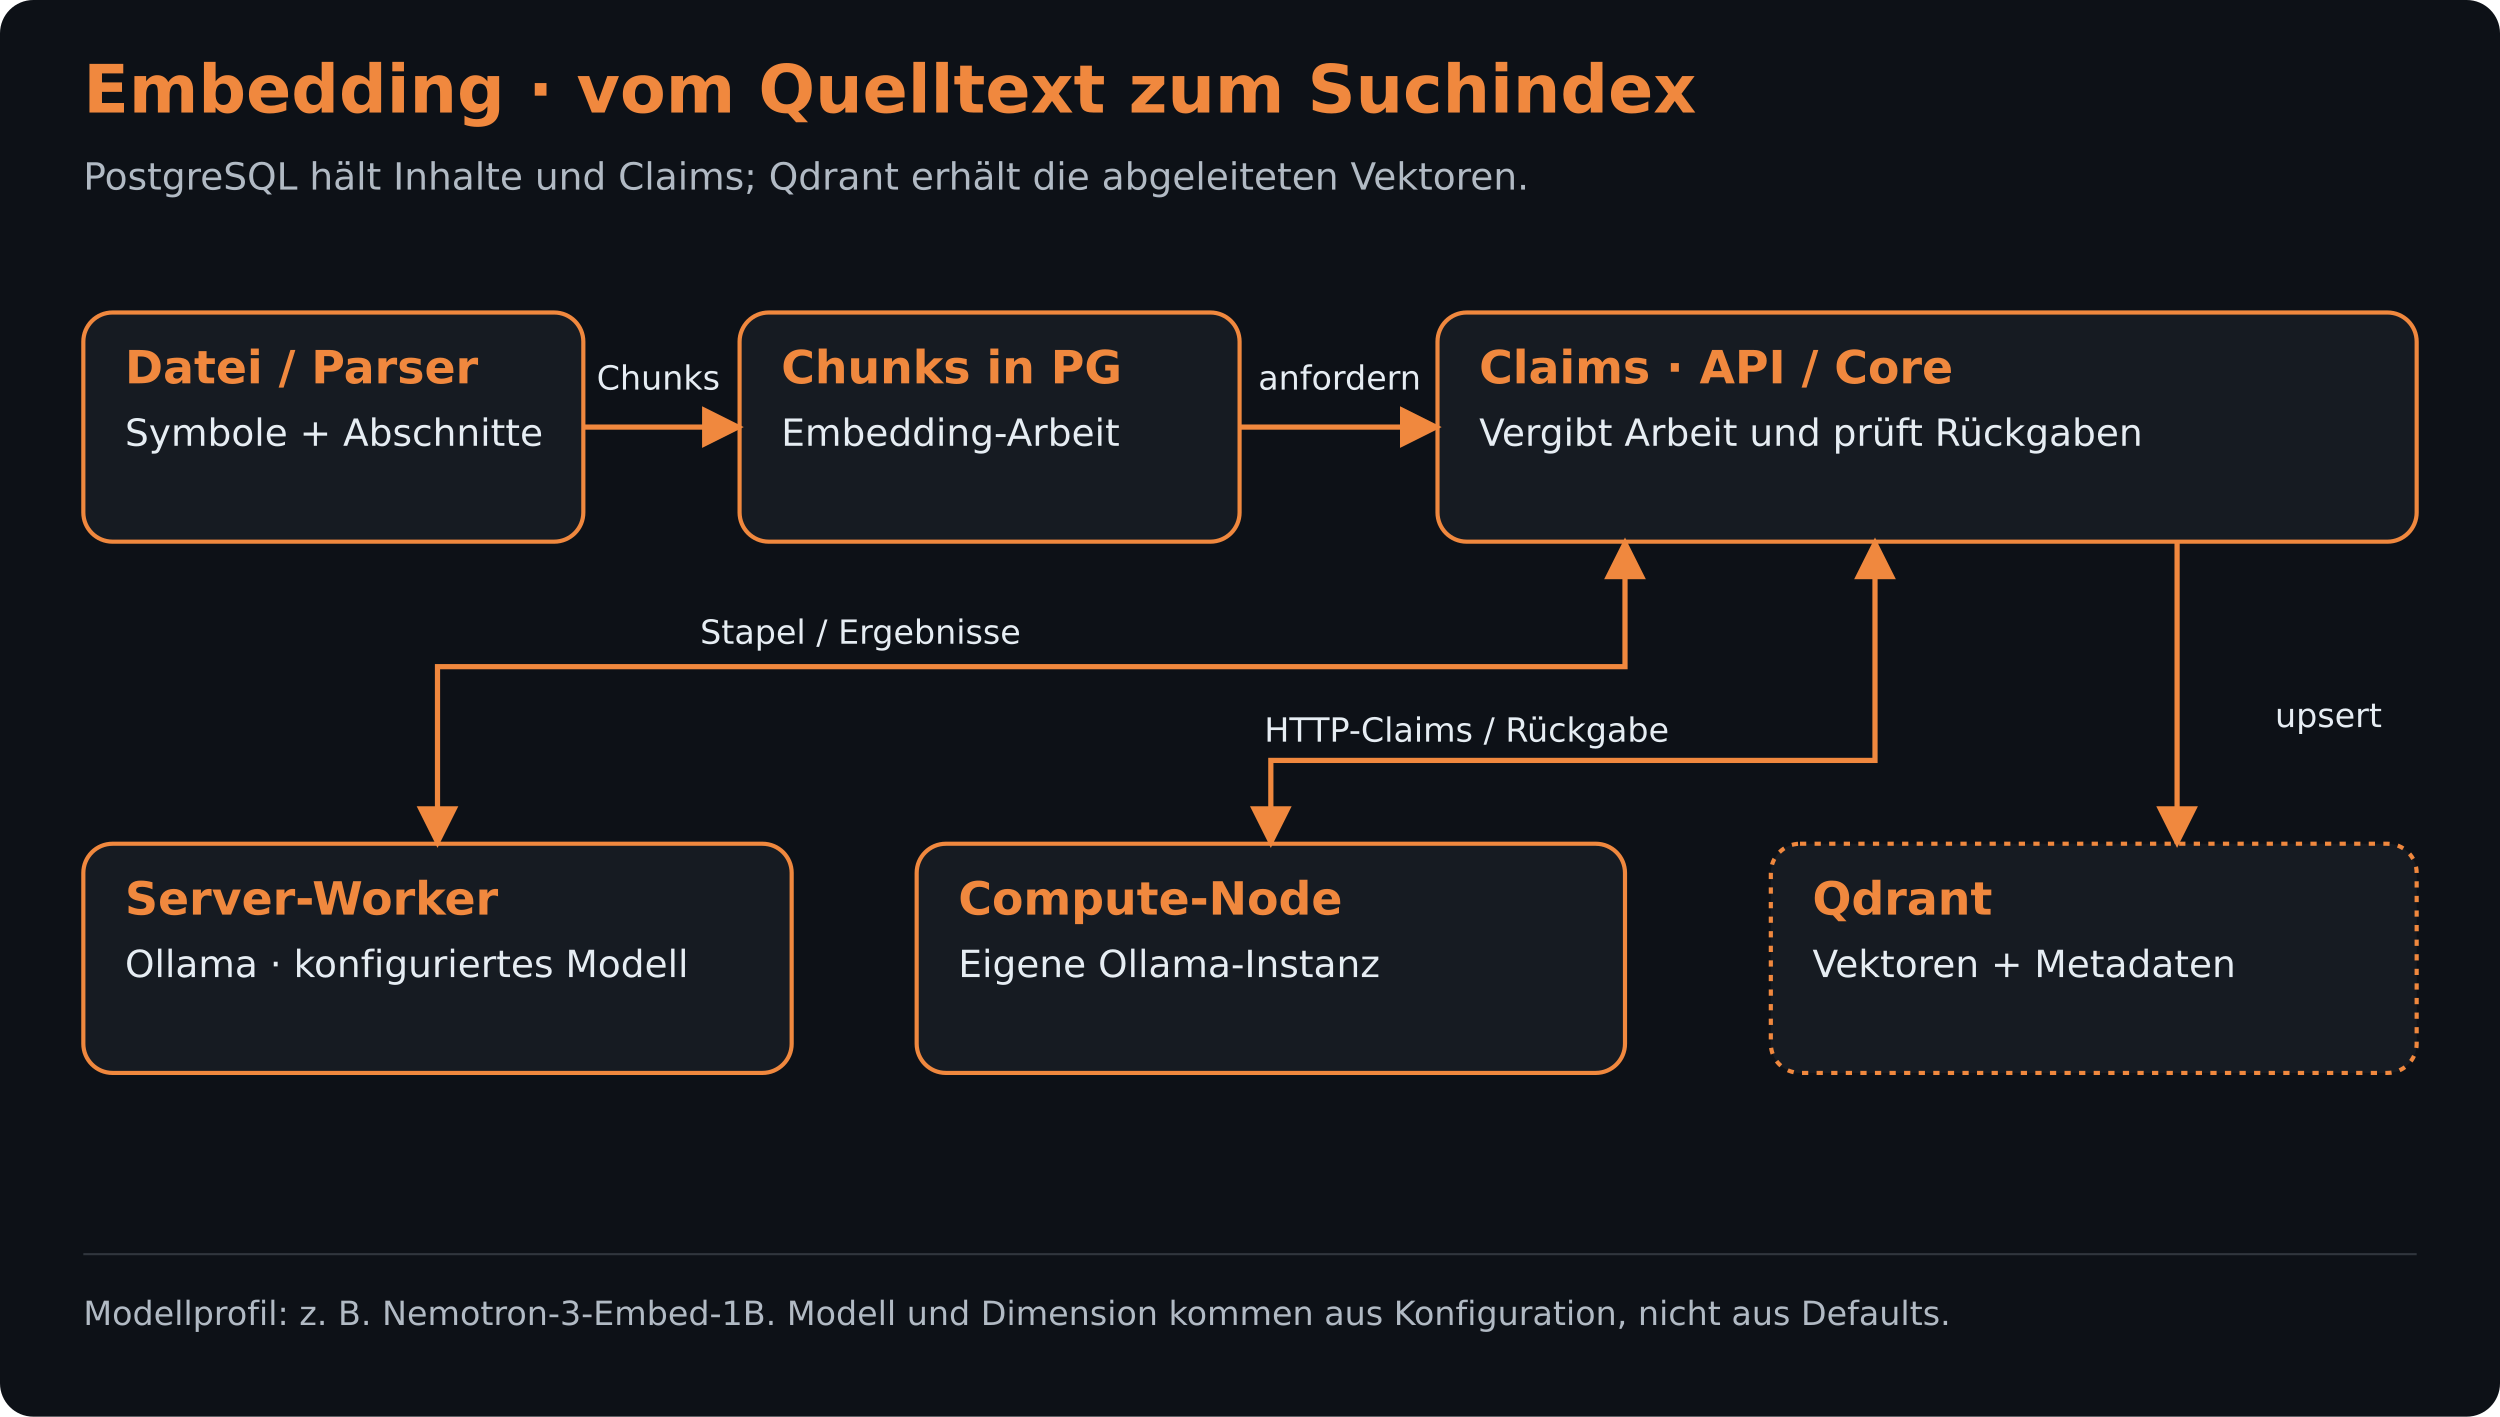
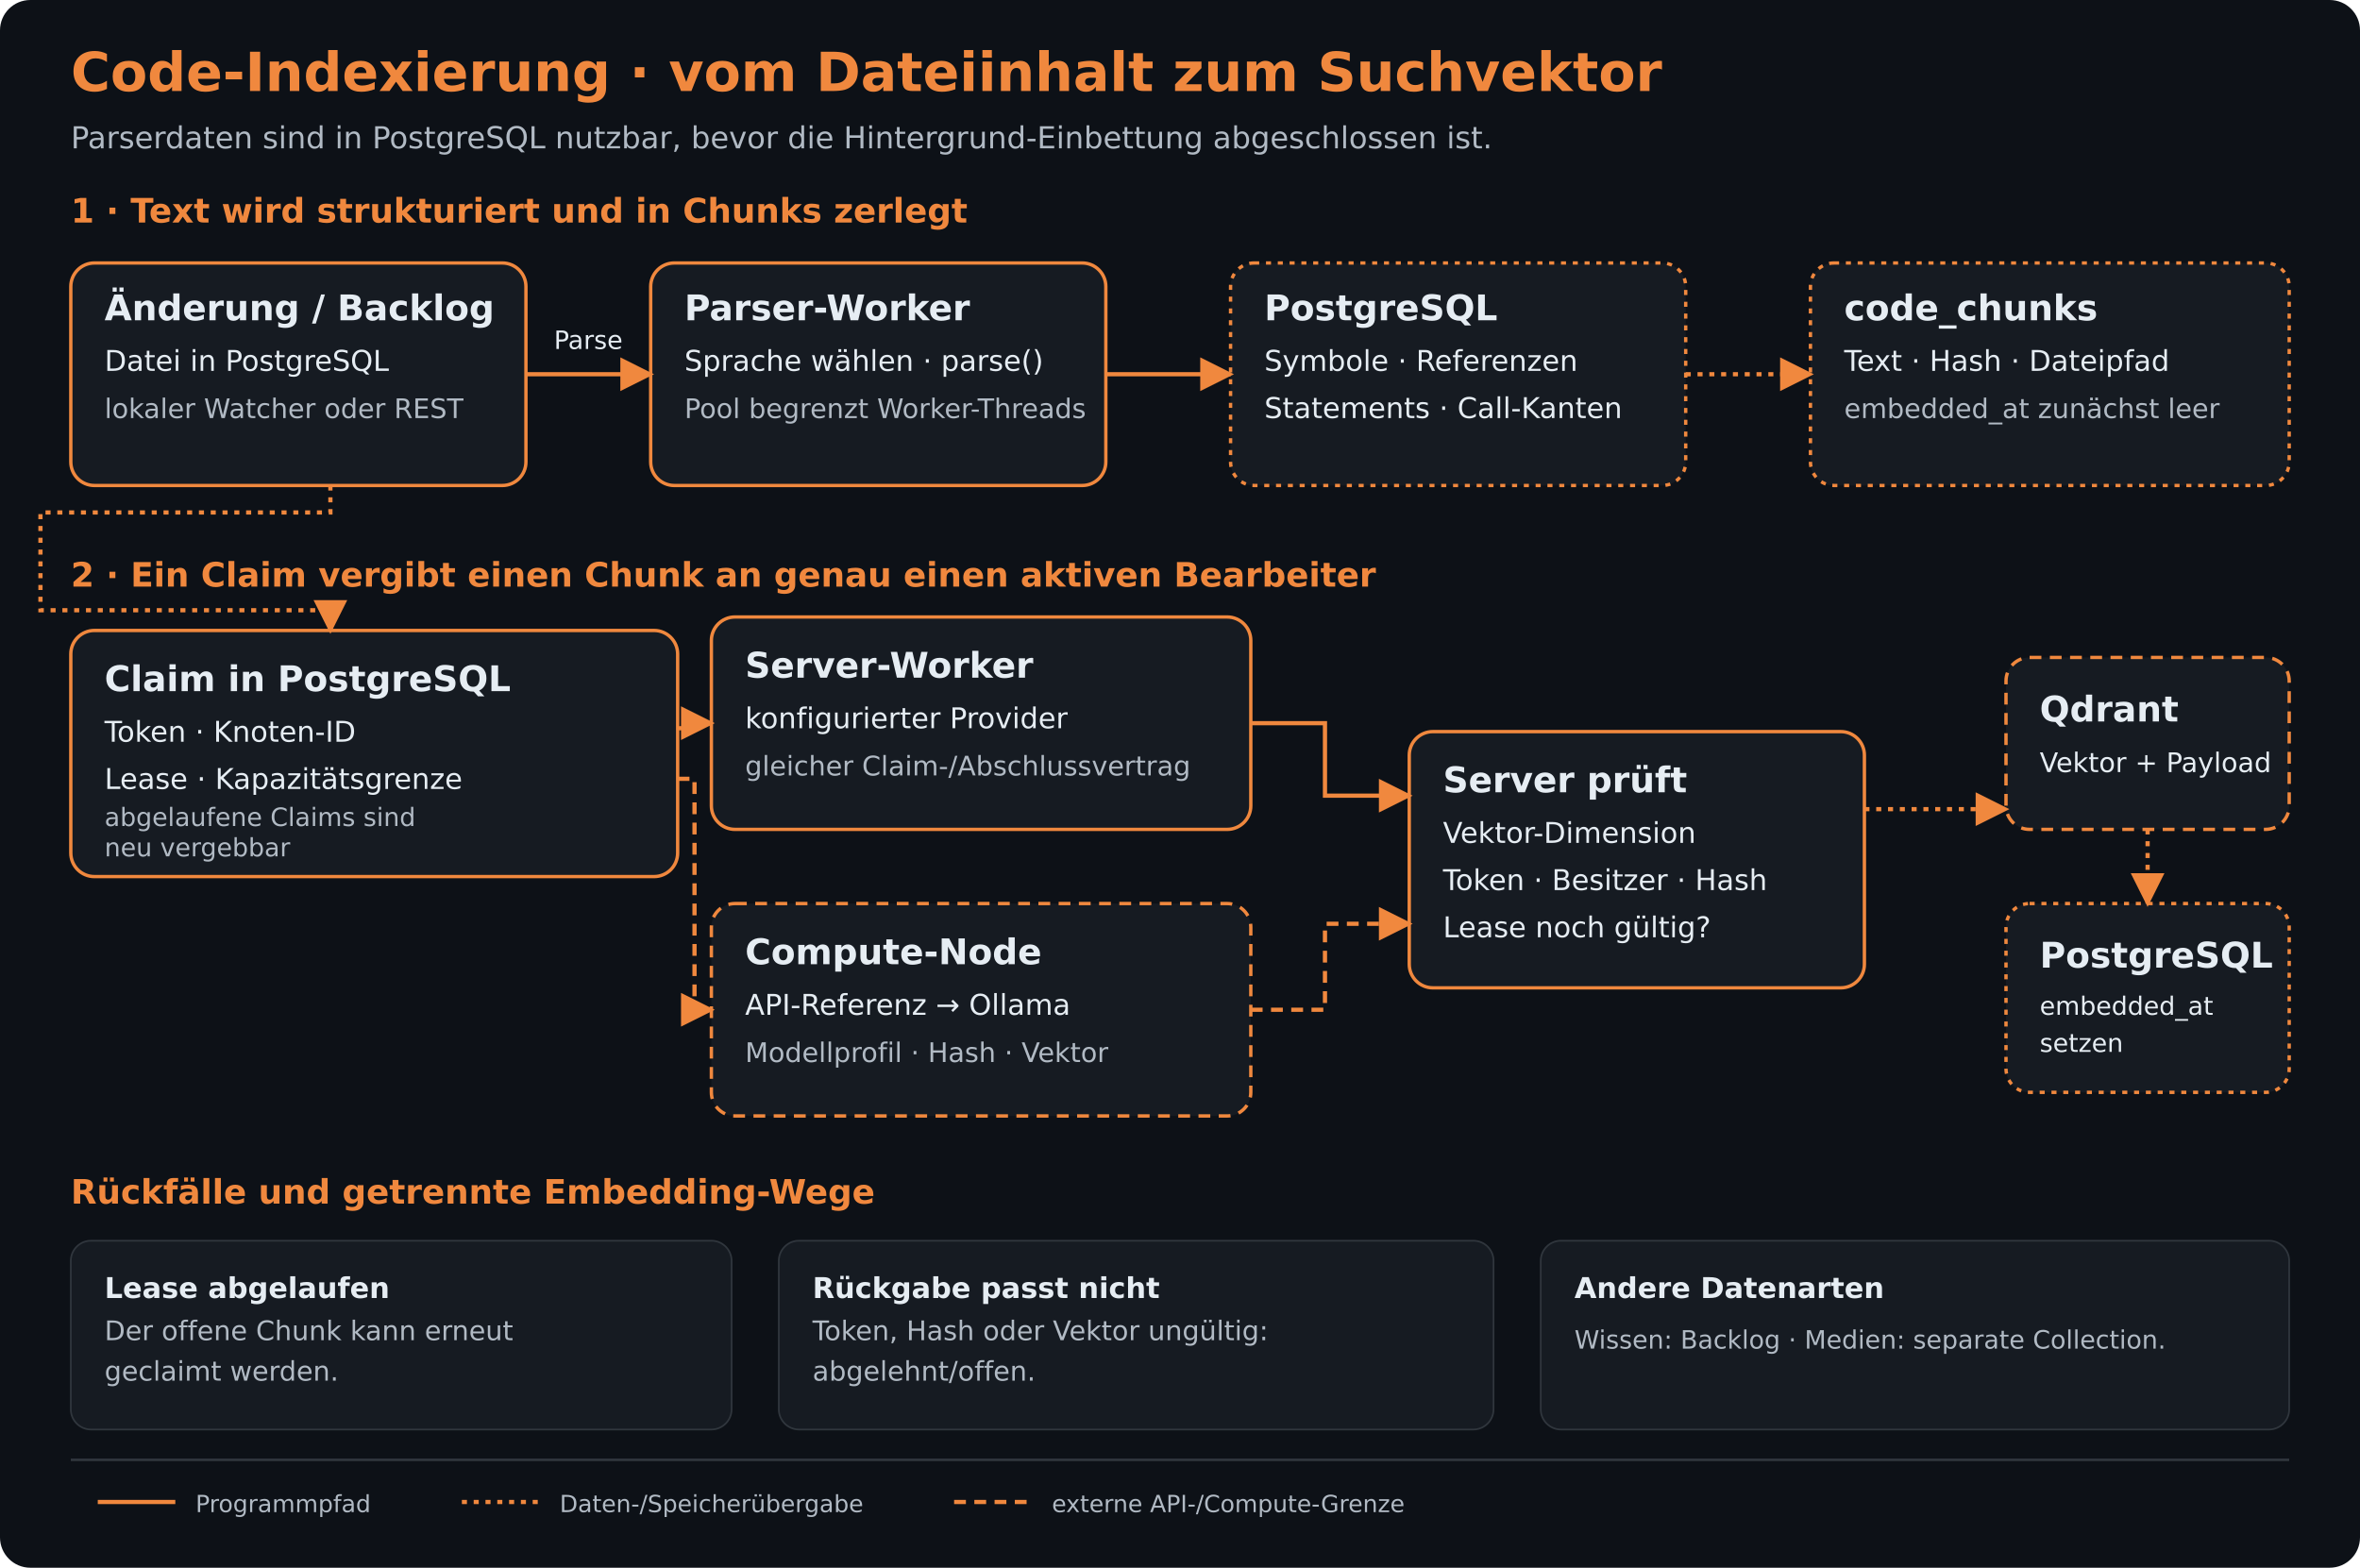
- <svg xmlns="http://www.w3.org/2000/svg" width="1200" height="680" viewBox="0 0 1200 680" role="img" aria-labelledby="title desc">
+ <svg xmlns="http://www.w3.org/2000/svg" width="1400" height="930" viewBox="0 0 1400 930" role="img" aria-labelledby="title desc">
  <defs>
-     <marker id="arrow" viewBox="0 0 10 10" refX="9" refY="5" markerWidth="8" markerHeight="8" orient="auto-start-reverse">
-       <path d="M 0 0 L 10 5 L 0 10 Z" fill="#f0883e" />
+     <marker id="arrow" viewBox="0 0 10 10" refX="9" refY="5" markerWidth="8" markerHeight="8" orient="auto">
+       <path d="M0 0L10 5L0 10Z" fill="#f0883e" />
    </marker>
  </defs>
-   <rect width="1200" height="680" rx="16" fill="#0d1117" />
+   <rect width="1400" height="930" rx="18" fill="#0d1117" />
  <g font-family="DejaVu Sans, sans-serif" fill="#e6edf3">
-     <text x="40" y="54" font-size="32" font-weight="700" fill="#f0883e">Embedding · vom Quelltext zum Suchindex</text>
-     <text x="40" y="91" font-size="18" fill="#b1bac4">PostgreSQL hält Inhalte und Claims; Qdrant erhält die abgeleiteten Vektoren.</text>
+     <text x="42" y="54" font-size="32" font-weight="700" fill="#f0883e">Code-Indexierung · vom Dateiinhalt zum Suchvektor</text>
+     <text x="42" y="88" font-size="18" fill="#b1bac4">Parserdaten sind in PostgreSQL nutzbar, bevor die Hintergrund-Einbettung abgeschlossen ist.</text>
+     <text x="42" y="132" font-size="20" font-weight="700" fill="#f0883e">1 · Text wird strukturiert und in Chunks zerlegt</text>
    <g>
-       <rect x="40" y="150" width="240" height="110" rx="14" fill="#161b22" stroke="#f0883e" stroke-width="2" />
-       <text x="60" y="184" font-size="22" font-weight="700" fill="#f0883e">Datei / Parser</text>
-       <text x="60" y="214" font-size="18">Symbole + Abschnitte</text>
+       <rect x="42" y="156" width="270" height="132" rx="14" fill="#161b22" stroke="#f0883e" stroke-width="2" />
+       <text x="62" y="190" font-size="21" font-weight="700">Änderung / Backlog</text>
+       <text x="62" y="220" font-size="17">Datei in PostgreSQL</text>
+       <text x="62" y="248" font-size="16" fill="#b1bac4">lokaler Watcher oder REST</text>
    </g>
    <g>
-       <rect x="355" y="150" width="240" height="110" rx="14" fill="#161b22" stroke="#f0883e" stroke-width="2" />
-       <text x="375" y="184" font-size="22" font-weight="700" fill="#f0883e">Chunks in PG</text>
-       <text x="375" y="214" font-size="18">Embedding-Arbeit</text>
+       <rect x="386" y="156" width="270" height="132" rx="14" fill="#161b22" stroke="#f0883e" stroke-width="2" />
+       <text x="406" y="190" font-size="21" font-weight="700">Parser-Worker</text>
+       <text x="406" y="220" font-size="17">Sprache wählen · parse()</text>
+       <text x="406" y="248" font-size="16" fill="#b1bac4">Pool begrenzt Worker-Threads</text>
    </g>
    <g>
-       <rect x="690" y="150" width="470" height="110" rx="14" fill="#161b22" stroke="#f0883e" stroke-width="2" />
-       <text x="710" y="184" font-size="22" font-weight="700" fill="#f0883e">Claims · API / Core</text>
-       <text x="710" y="214" font-size="18">Vergibt Arbeit und prüft Rückgaben</text>
-     </g>
-     <path d="M280 205H355" fill="none" stroke="#f0883e" stroke-width="2.5" marker-end="url(#arrow)" />
-     <text x="316" y="187" font-size="16" fill="#e6edf3" text-anchor="middle" paint-order="stroke" stroke="#0d1117" stroke-width="7" stroke-linejoin="round">Chunks</text>
-     <path d="M595 205H690" fill="none" stroke="#f0883e" stroke-width="2.5" marker-end="url(#arrow)" />
-     <text x="643" y="187" font-size="16" fill="#e6edf3" text-anchor="middle" paint-order="stroke" stroke="#0d1117" stroke-width="7" stroke-linejoin="round">anfordern</text>
-     <g>
-       <rect x="40" y="405" width="340" height="110" rx="14" fill="#161b22" stroke="#f0883e" stroke-width="2" />
-       <text x="60" y="439" font-size="22" font-weight="700" fill="#f0883e">Server-Worker</text>
-       <text x="60" y="469" font-size="18">Ollama · konfiguriertes Modell</text>
+       <rect x="730" y="156" width="270" height="132" rx="14" fill="#161b22" stroke="#f0883e" stroke-width="2" stroke-dasharray="3 4" />
+       <text x="750" y="190" font-size="21" font-weight="700">PostgreSQL</text>
+       <text x="750" y="220" font-size="17">Symbole · Referenzen</text>
+       <text x="750" y="248" font-size="17">Statements · Call-Kanten</text>
    </g>
    <g>
-       <rect x="440" y="405" width="340" height="110" rx="14" fill="#161b22" stroke="#f0883e" stroke-width="2" />
-       <text x="460" y="439" font-size="22" font-weight="700" fill="#f0883e">Compute-Node</text>
-       <text x="460" y="469" font-size="18">Eigene Ollama-Instanz</text>
+       <rect x="1074" y="156" width="284" height="132" rx="14" fill="#161b22" stroke="#f0883e" stroke-width="2" stroke-dasharray="3 4" />
+       <text x="1094" y="190" font-size="21" font-weight="700">code_chunks</text>
+       <text x="1094" y="220" font-size="17">Text · Hash · Dateipfad</text>
+       <text x="1094" y="248" font-size="16" fill="#b1bac4">embedded_at zunächst leer</text>
+     </g>
+     <path d="M312 222H386" fill="none" stroke="#f0883e" stroke-width="2.5" marker-end="url(#arrow)" />
+     <text x="349" y="207" font-size="15" text-anchor="middle" fill="#e6edf3">Parse</text>
+     <path d="M656 222H730" fill="none" stroke="#f0883e" stroke-width="2.5" marker-end="url(#arrow)" />
+     <path d="M1000 222H1074" fill="none" stroke="#f0883e" stroke-width="2.5" stroke-dasharray="3 4" marker-end="url(#arrow)" />
+     <text x="42" y="348" font-size="20" font-weight="700" fill="#f0883e">2 · Ein Claim vergibt einen Chunk an genau einen aktiven Bearbeiter</text>
+     <g>
+       <rect x="42" y="374" width="360" height="146" rx="14" fill="#161b22" stroke="#f0883e" stroke-width="2" />
+       <text x="62" y="410" font-size="21" font-weight="700">Claim in PostgreSQL</text>
+       <text x="62" y="440" font-size="17">Token · Knoten-ID</text>
+       <text x="62" y="468" font-size="17">Lease · Kapazitätsgrenze</text>
+       <text x="62" y="490" font-size="15" fill="#b1bac4">abgelaufene Claims sind</text>
+       <text x="62" y="508" font-size="15" fill="#b1bac4">neu vergebbar</text>
    </g>
    <g>
-       <rect x="850" y="405" width="310" height="110" rx="14" fill="#161b22" stroke="#f0883e" stroke-width="2" stroke-dasharray="3 4" />
-       <text x="870" y="439" font-size="22" font-weight="700" fill="#f0883e">Qdrant</text>
-       <text x="870" y="469" font-size="18">Vektoren + Metadaten</text>
+       <rect x="422" y="366" width="320" height="126" rx="14" fill="#161b22" stroke="#f0883e" stroke-width="2" />
+       <text x="442" y="402" font-size="21" font-weight="700">Server-Worker</text>
+       <text x="442" y="432" font-size="17">konfigurierter Provider</text>
+       <text x="442" y="460" font-size="16" fill="#b1bac4">gleicher Claim-/Abschlussvertrag</text>
    </g>
-     <path d="M780 260V320H210V405" fill="none" stroke="#f0883e" stroke-width="2.5" marker-start="url(#arrow)" marker-end="url(#arrow)" />
-     <text x="413" y="309" font-size="16" fill="#e6edf3" text-anchor="middle" paint-order="stroke" stroke="#0d1117" stroke-width="7">Stapel / Ergebnisse</text>
-     <path d="M900 260V365H610V405" fill="none" stroke="#f0883e" stroke-width="2.5" marker-start="url(#arrow)" marker-end="url(#arrow)" />
-     <text x="704" y="356" font-size="16" fill="#e6edf3" text-anchor="middle" paint-order="stroke" stroke="#0d1117" stroke-width="7">HTTP-Claims / Rückgabe</text>
-     <path d="M1045 260V405" fill="none" stroke="#f0883e" stroke-width="2.5" marker-end="url(#arrow)" />
-     <text x="1092" y="349" font-size="16" fill="#e6edf3">upsert</text>
-     <path d="M40 602H1160" stroke="#30363d" />
-     <text x="40" y="636" font-size="16" fill="#b1bac4">Modellprofil: z. B. Nemotron-3-Embed-1B. Modell und Dimension kommen aus Konfiguration, nicht aus Defaults.</text>
+     <g>
+       <rect x="422" y="536" width="320" height="126" rx="14" fill="#161b22" stroke="#f0883e" stroke-width="2" stroke-dasharray="7 5" />
+       <text x="442" y="572" font-size="21" font-weight="700">Compute-Node</text>
+       <text x="442" y="602" font-size="17">API-Referenz → Ollama</text>
+       <text x="442" y="630" font-size="16" fill="#b1bac4">Modellprofil · Hash · Vektor</text>
+     </g>
+     <g>
+       <rect x="836" y="434" width="270" height="152" rx="14" fill="#161b22" stroke="#f0883e" stroke-width="2" />
+       <text x="856" y="470" font-size="21" font-weight="700">Server prüft</text>
+       <text x="856" y="500" font-size="17">Vektor-Dimension</text>
+       <text x="856" y="528" font-size="17">Token · Besitzer · Hash</text>
+       <text x="856" y="556" font-size="17">Lease noch gültig?</text>
+     </g>
+     <g>
+       <rect x="1190" y="390" width="168" height="102" rx="14" fill="#161b22" stroke="#f0883e" stroke-width="2" stroke-dasharray="7 5" />
+       <text x="1210" y="428" font-size="21" font-weight="700">Qdrant</text>
+       <text x="1210" y="458" font-size="16">Vektor + Payload</text>
+     </g>
+     <g>
+       <rect x="1190" y="536" width="168" height="112" rx="14" fill="#161b22" stroke="#f0883e" stroke-width="2" stroke-dasharray="3 4" />
+       <text x="1210" y="574" font-size="21" font-weight="700">PostgreSQL</text>
+       <text x="1210" y="602" font-size="15">embedded_at</text>
+       <text x="1210" y="624" font-size="15">setzen</text>
+     </g>
+     <path d="M196 288V304H24V362H196V374" fill="none" stroke="#f0883e" stroke-width="2.5" stroke-dasharray="3 4" marker-end="url(#arrow)" />
+     <path d="M402 432H412V429H422" fill="none" stroke="#f0883e" stroke-width="2.5" marker-end="url(#arrow)" />
+     <path d="M402 462H412V599H422" fill="none" stroke="#f0883e" stroke-width="2.5" stroke-dasharray="7 5" marker-end="url(#arrow)" />
+     <path d="M742 429H786V472H836" fill="none" stroke="#f0883e" stroke-width="2.5" marker-end="url(#arrow)" />
+     <path d="M742 599H786V548H836" fill="none" stroke="#f0883e" stroke-width="2.5" stroke-dasharray="7 5" marker-end="url(#arrow)" />
+     <path d="M1106 480H1190" fill="none" stroke="#f0883e" stroke-width="2.5" stroke-dasharray="3 4" marker-end="url(#arrow)" />
+     <path d="M1274 492V536" fill="none" stroke="#f0883e" stroke-width="2.5" stroke-dasharray="3 4" marker-end="url(#arrow)" />
+     <text x="42" y="714" font-size="20" font-weight="700" fill="#f0883e">Rückfälle und getrennte Embedding-Wege</text>
+     <g>
+       <rect x="42" y="736" width="392" height="112" rx="12" fill="#161b22" stroke="#30363d" />
+       <text x="62" y="770" font-size="17" font-weight="700">Lease abgelaufen</text>
+       <text x="62" y="795" font-size="16" fill="#b1bac4">Der offene Chunk kann erneut</text>
+       <text x="62" y="819" font-size="16" fill="#b1bac4">geclaimt werden.</text>
+     </g>
+     <g>
+       <rect x="462" y="736" width="424" height="112" rx="12" fill="#161b22" stroke="#30363d" />
+       <text x="482" y="770" font-size="17" font-weight="700">Rückgabe passt nicht</text>
+       <text x="482" y="795" font-size="16" fill="#b1bac4">Token, Hash oder Vektor ungültig:</text>
+       <text x="482" y="819" font-size="16" fill="#b1bac4">abgelehnt/offen.</text>
+     </g>
+     <g>
+       <rect x="914" y="736" width="444" height="112" rx="12" fill="#161b22" stroke="#30363d" />
+       <text x="934" y="770" font-size="17" font-weight="700">Andere Datenarten</text>
+       <text x="934" y="800" font-size="15" fill="#b1bac4">Wissen: Backlog · Medien: separate Collection.</text>
+     </g>
+     <path d="M42 866H1358" stroke="#30363d" stroke-width="1.5" />
+     <path d="M58 891H104" stroke="#f0883e" stroke-width="2.5" />
+     <text x="116" y="897" font-size="14" fill="#b1bac4">Programmpfad</text>
+     <path d="M274 891H320" stroke="#f0883e" stroke-width="2.5" stroke-dasharray="3 4" />
+     <text x="332" y="897" font-size="14" fill="#b1bac4">Daten-/Speicherübergabe</text>
+     <path d="M566 891H612" stroke="#f0883e" stroke-width="2.5" stroke-dasharray="7 5" />
+     <text x="624" y="897" font-size="14" fill="#b1bac4">externe API-/Compute-Grenze</text>
  </g>
</svg>
